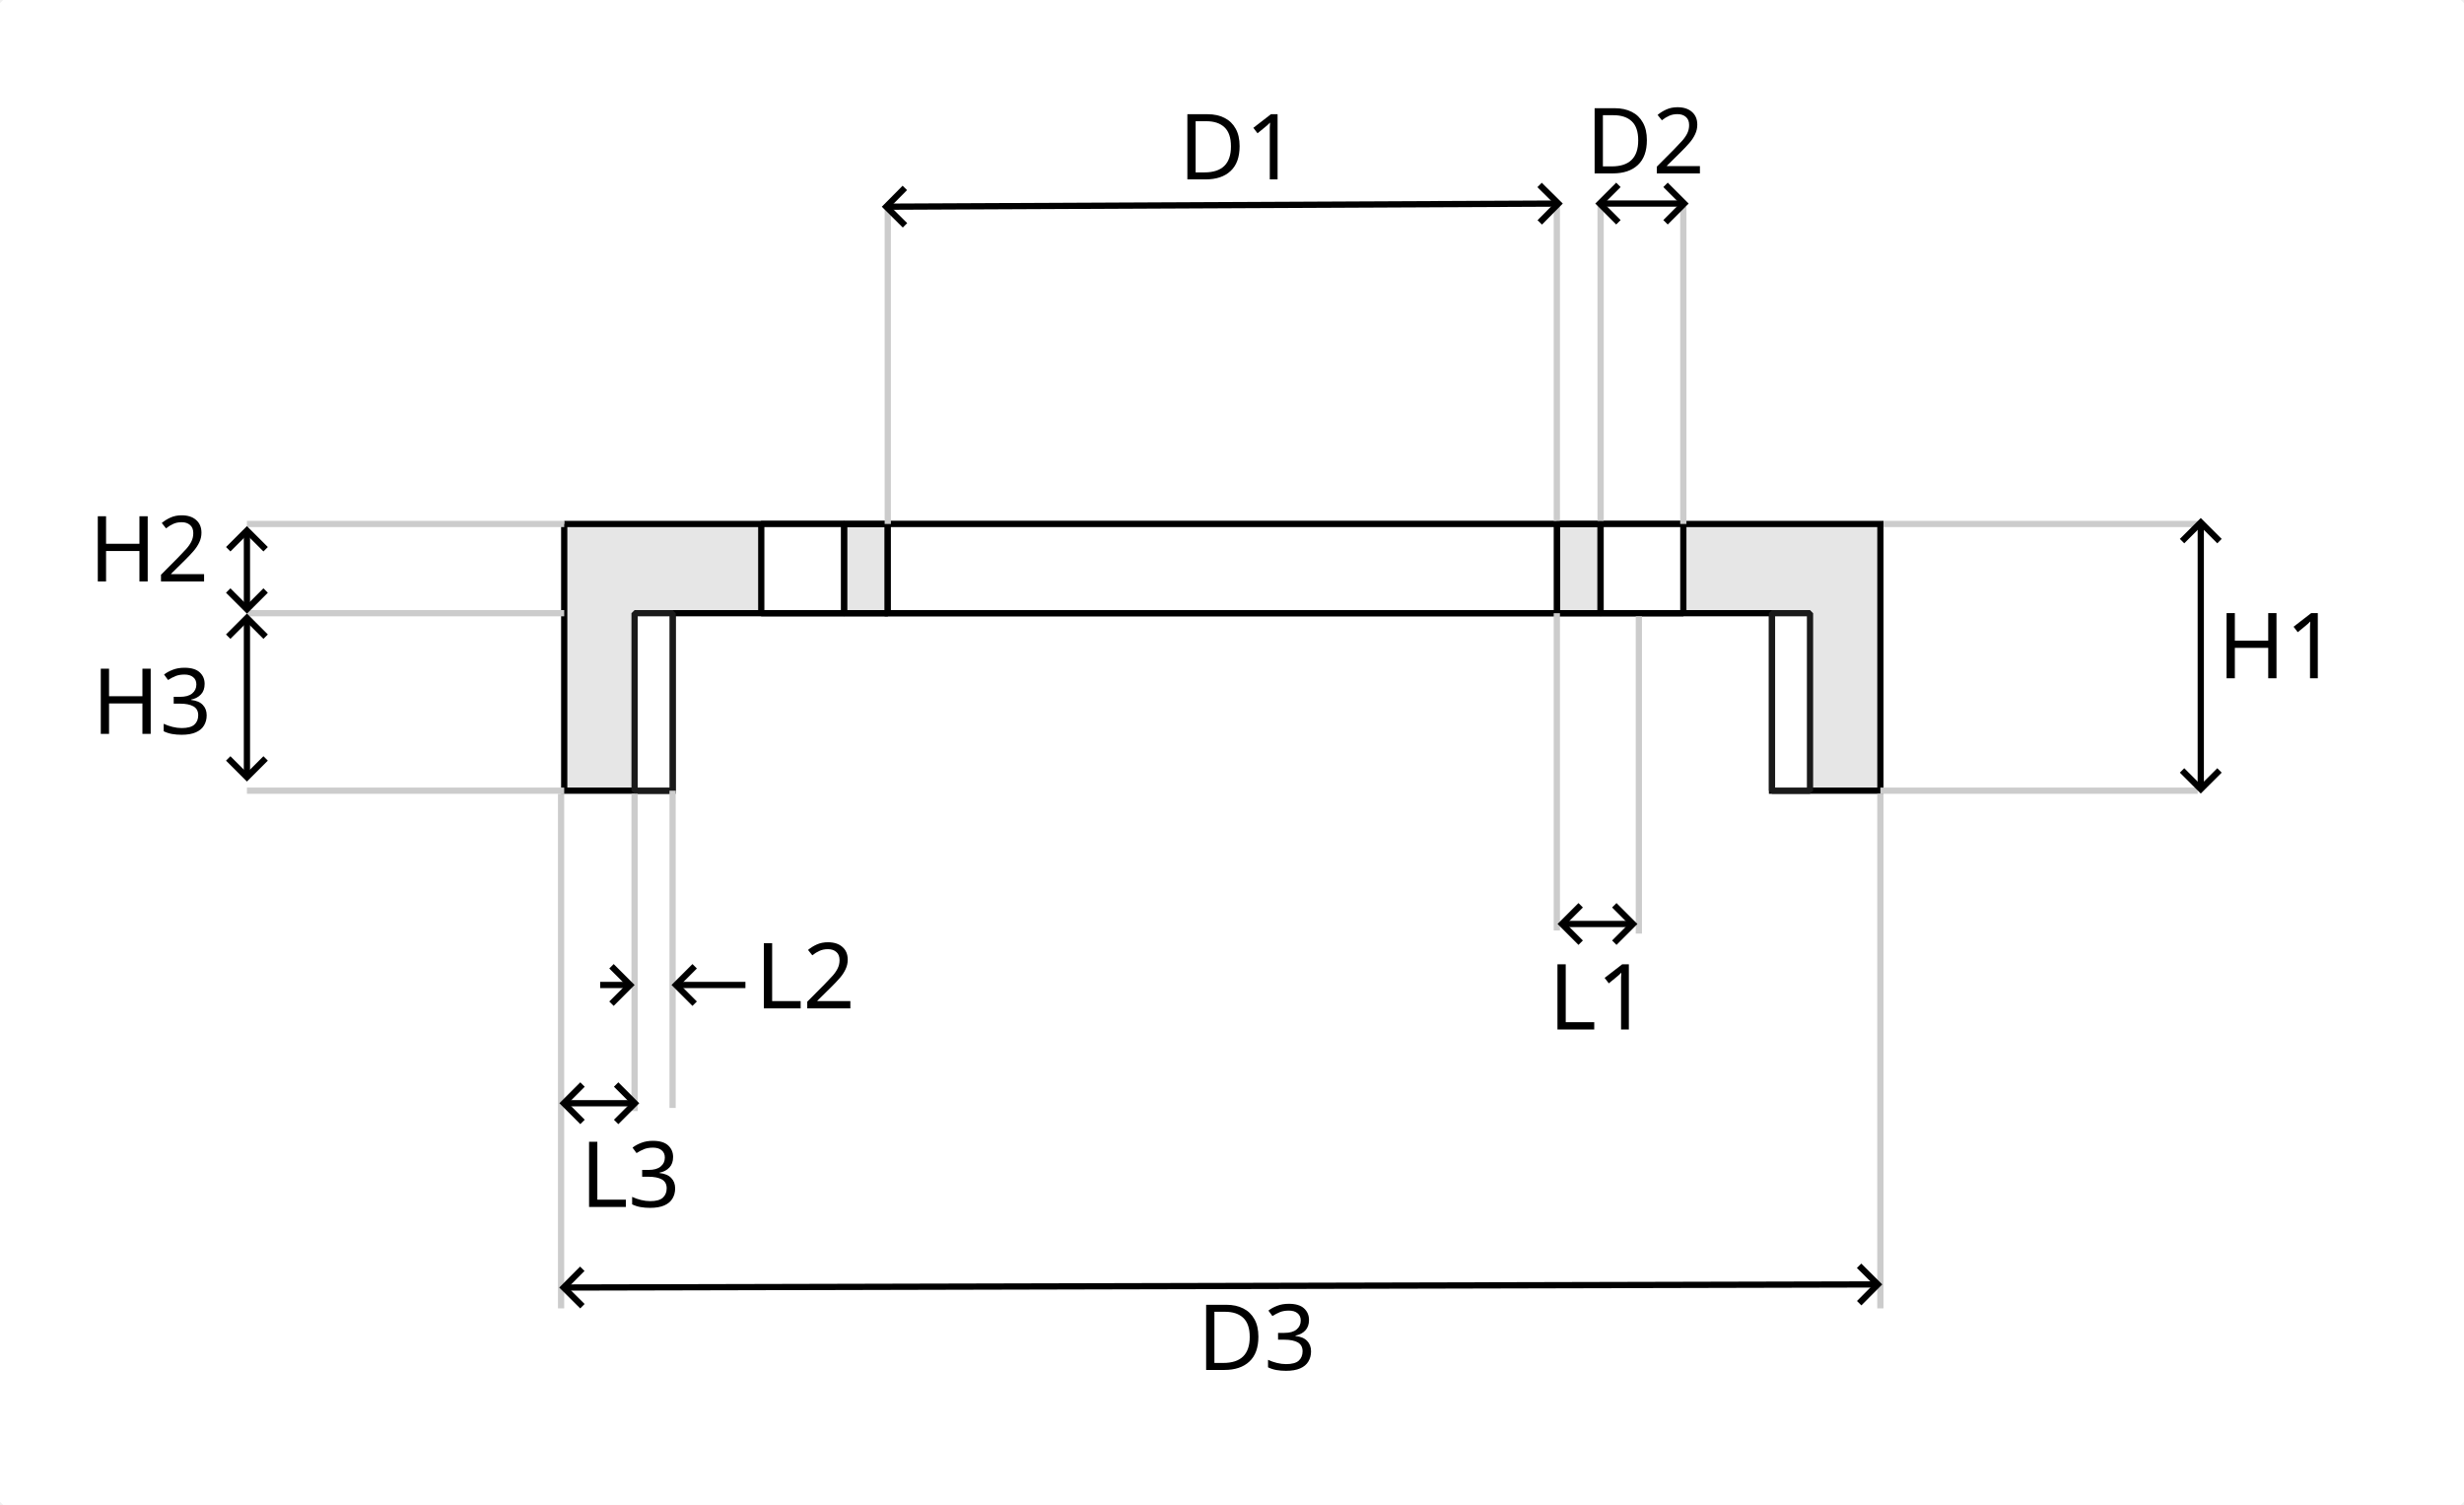
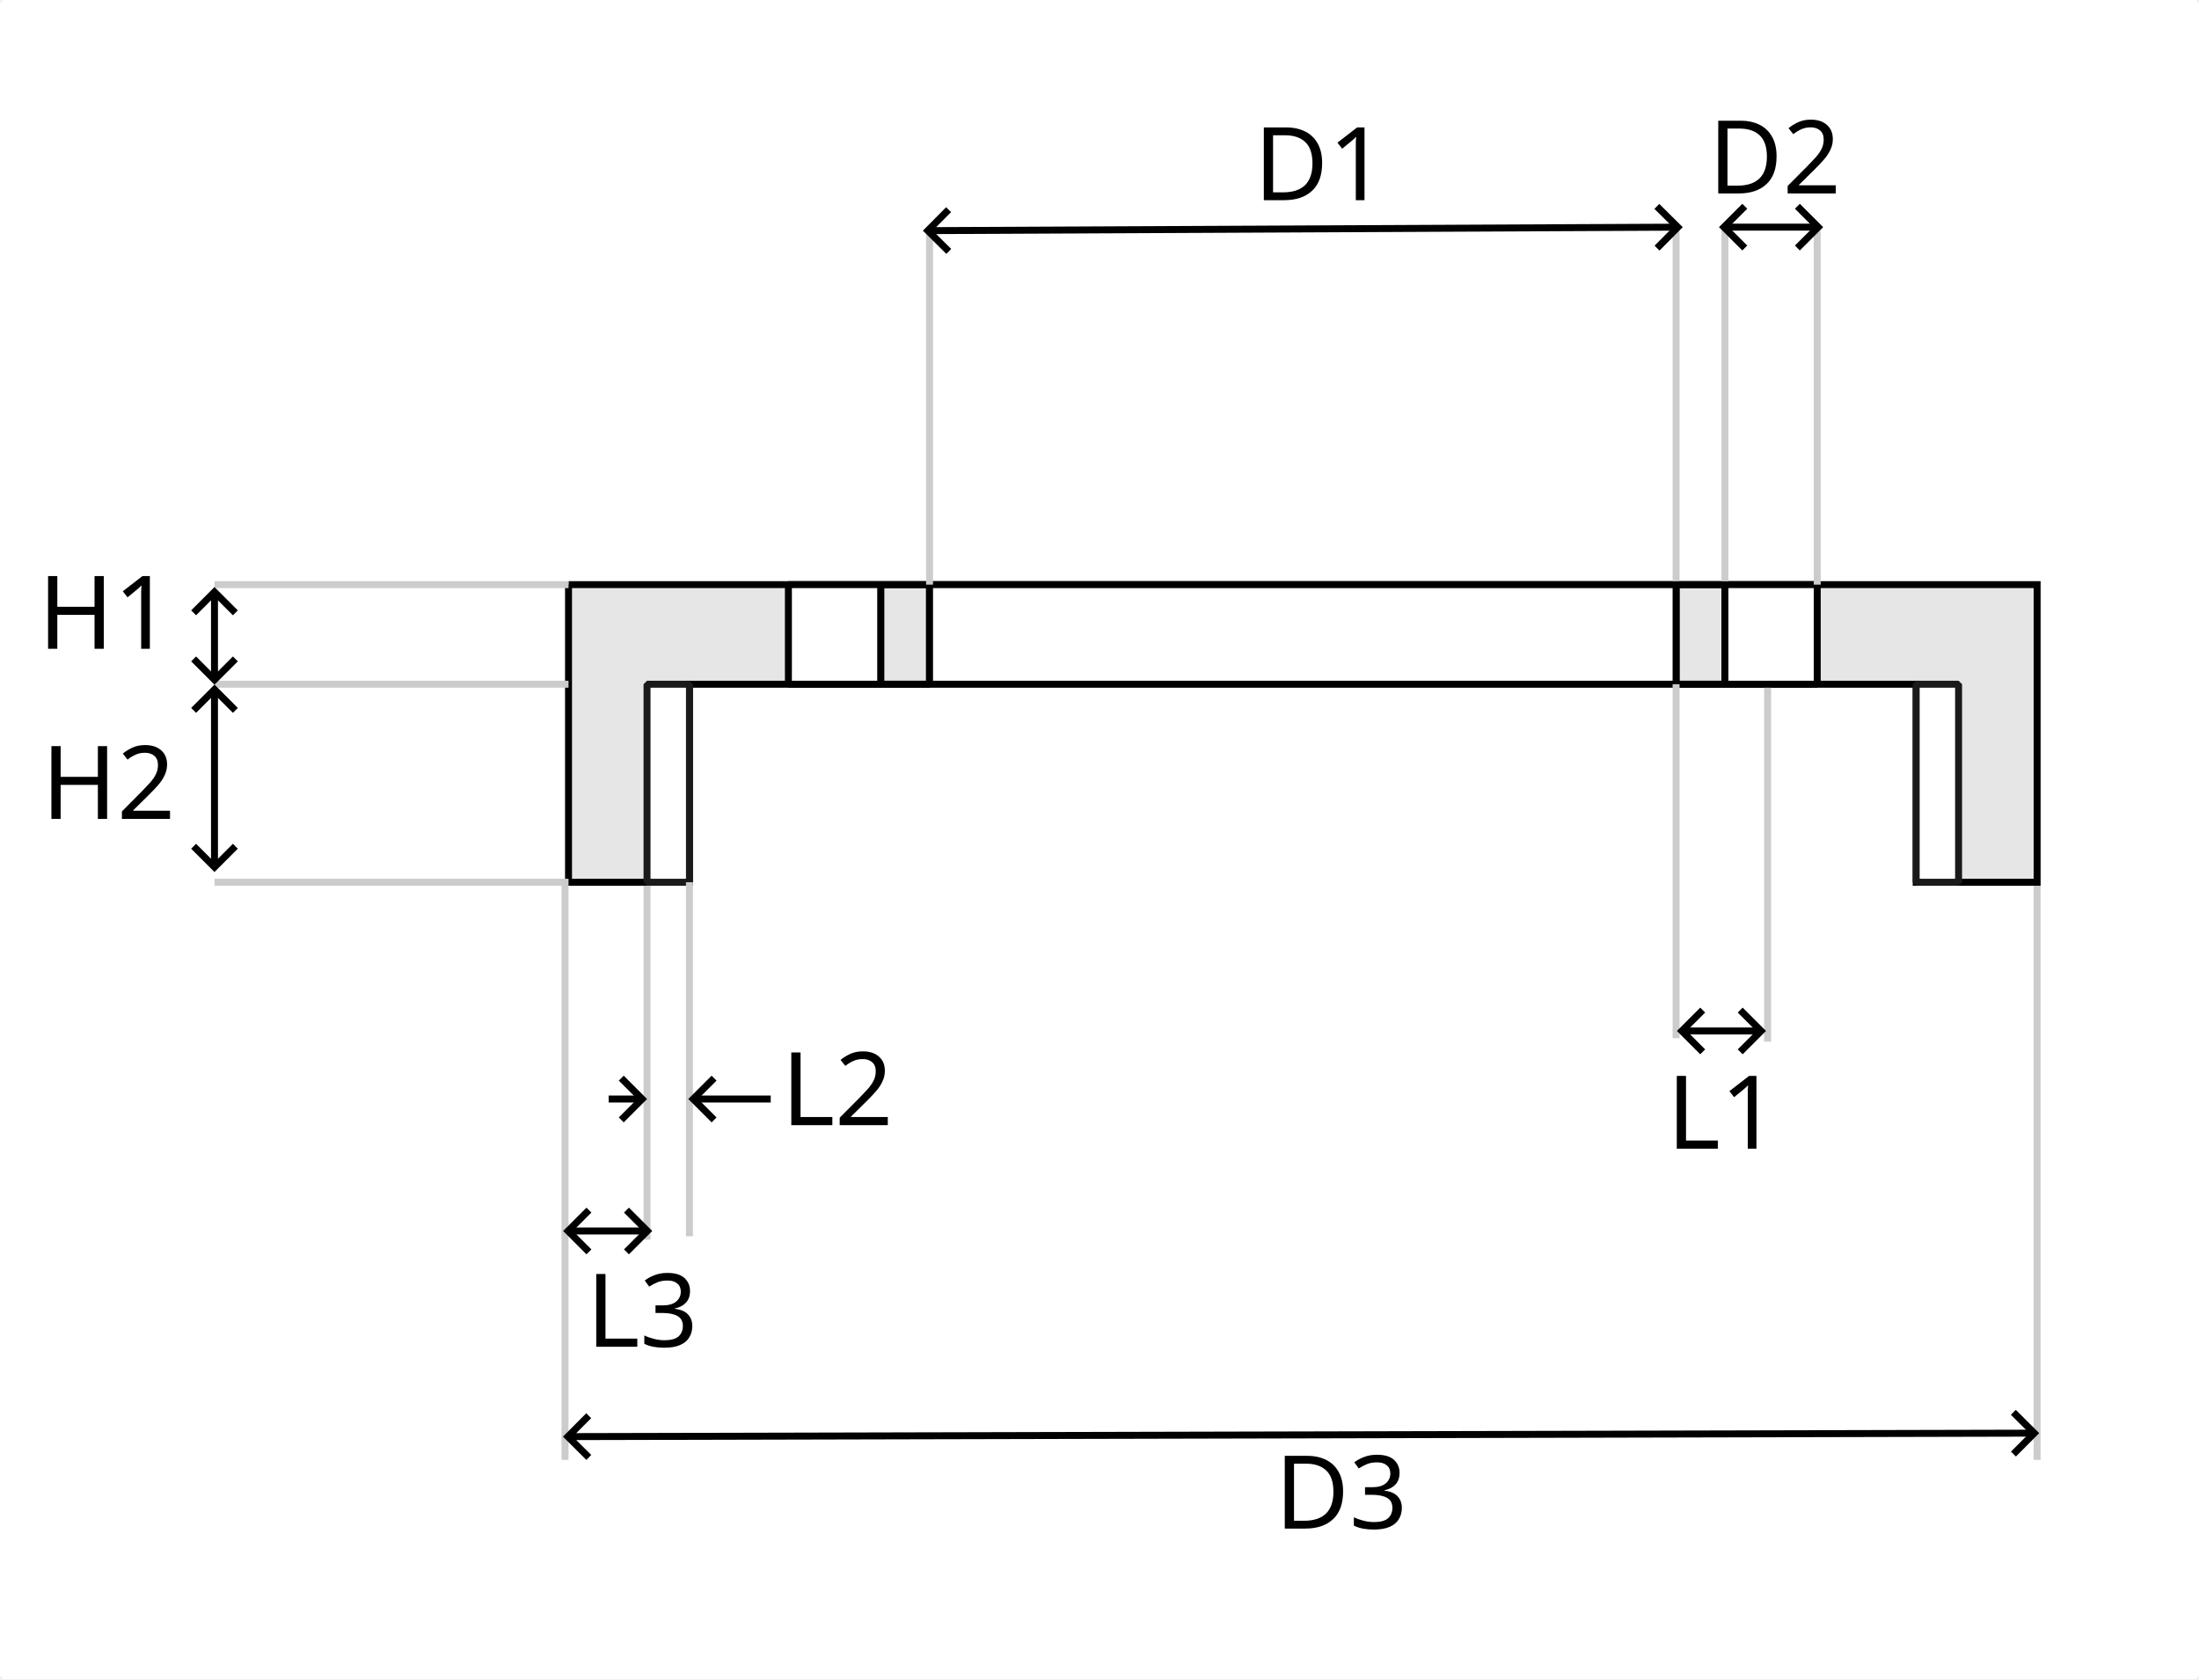
- <svg xmlns="http://www.w3.org/2000/svg" width="395.708" height="241.689" viewBox="0 0 104.698 63.947" version="1.1" id="svg1">
+ <svg xmlns="http://www.w3.org/2000/svg" width="316.498" height="241.689" viewBox="0 0 83.74 63.947" version="1.1" id="svg1">
  <defs id="defs1">
    <rect x="212.051" y="515.668" width="37.756" height="30.921" id="rect25" />
    <rect x="40.926" y="534.307" width="36.809" height="34.185" id="rect24" />
    <rect x="225.81" y="592.624" width="42.109" height="25.752" id="rect23" />
    <rect x="220.869" y="384.616" width="32.064" height="18.803" id="rect22" />
-     <rect x="409.808" y="471.546" width="31.162" height="26.692" id="rect20" />
    <rect x="41.14" y="482.293" width="29.098" height="22.732" id="rect19" />
    <rect x="44.538" y="457.262" width="26.485" height="22.235" id="rect18" />
    <marker style="overflow:visible" id="ArrowWide" refX="0" refY="0" orient="auto-start-reverse" markerWidth="1" markerHeight="1" viewBox="0 0 1 1" preserveAspectRatio="xMidYMid">
      <path style="fill:none;stroke:context-stroke;stroke-width:1;stroke-linecap:butt" d="M 3,-3 0,0 3,3" transform="rotate(180,0.125,0)" id="path1" />
    </marker>
    <marker style="overflow:visible" id="ArrowWide-8" refX="0" refY="0" orient="auto-start-reverse" markerWidth="1" markerHeight="1" viewBox="0 0 1 1" preserveAspectRatio="xMidYMid">
      <path style="fill:none;stroke:context-stroke;stroke-width:1;stroke-linecap:butt" d="M 3,-3 0,0 3,3" transform="rotate(180,0.125,0)" id="path1-8" />
    </marker>
    <marker style="overflow:visible" id="ArrowWide-0" refX="0" refY="0" orient="auto-start-reverse" markerWidth="1" markerHeight="1" viewBox="0 0 1 1" preserveAspectRatio="xMidYMid">
      <path style="fill:none;stroke:context-stroke;stroke-width:1;stroke-linecap:butt" d="M 3,-3 0,0 3,3" transform="rotate(180,0.125,0)" id="path1-85" />
    </marker>
    <rect x="220.869" y="384.616" width="32.064" height="18.803" id="rect22-0" />
    <marker style="overflow:visible" id="ArrowWide-9" refX="0" refY="0" orient="auto-start-reverse" markerWidth="1" markerHeight="1" viewBox="0 0 1 1" preserveAspectRatio="xMidYMid">
      <path style="fill:none;stroke:context-stroke;stroke-width:1;stroke-linecap:butt" d="M 3,-3 0,0 3,3" transform="rotate(180,0.125,0)" id="path1-3" />
    </marker>
    <marker style="overflow:visible" id="ArrowWide-9-6" refX="0" refY="0" orient="auto-start-reverse" markerWidth="1" markerHeight="1" viewBox="0 0 1 1" preserveAspectRatio="xMidYMid">
      <path style="fill:none;stroke:context-stroke;stroke-width:1;stroke-linecap:butt" d="M 3,-3 0,0 3,3" transform="rotate(180,0.125,0)" id="path1-3-4" />
    </marker>
    <marker style="overflow:visible" id="ArrowWide-9-6-6" refX="0" refY="0" orient="auto-start-reverse" markerWidth="1" markerHeight="1" viewBox="0 0 1 1" preserveAspectRatio="xMidYMid">
      <path style="fill:none;stroke:context-stroke;stroke-width:1;stroke-linecap:butt" d="M 3,-3 0,0 3,3" transform="rotate(180,0.125,0)" id="path1-3-4-7" />
    </marker>
    <marker style="overflow:visible" id="ArrowWide-9-2" refX="0" refY="0" orient="auto-start-reverse" markerWidth="1" markerHeight="1" viewBox="0 0 1 1" preserveAspectRatio="xMidYMid">
      <path style="fill:none;stroke:context-stroke;stroke-width:1;stroke-linecap:butt" d="M 3,-3 0,0 3,3" transform="rotate(180,0.125,0)" id="path1-3-7" />
    </marker>
    <rect x="40.926" y="534.307" width="36.809" height="34.185" id="rect24-5" />
  </defs>
-   <g id="layer1" transform="translate(-14.94483,-112.585)">
-     <rect style="fill:#ffffff;stroke:#ffffff;stroke-width:0.265;stroke-linejoin:bevel;stroke-dasharray:none;stroke-dashoffset:0" id="rect26" width="104.433" height="63.682" x="15.077" y="112.717" />
+   <g id="layer1" transform="translate(-17.26916,-112.585)">
+     <rect style="fill:#ffffff;stroke:#ffffff;stroke-width:0.265;stroke-linejoin:bevel;stroke-dasharray:none;stroke-dashoffset:0" id="rect26" width="83.476" height="63.682" x="17.401" y="112.717" />
    <path style="fill:#e6e6e6;stroke:#000000;stroke-width:0.265px;stroke-linecap:butt;stroke-linejoin:miter;stroke-opacity:1" d="m 38.919,134.849 h 55.926 v 11.333 l -4.605,5.3e-4 -8e-6,-7.541 H 43.524 v 7.541 h -4.605 v -11.333" id="path15" />
    <rect style="fill:none;stroke:#e6e6e6;stroke-width:0.265;stroke-linejoin:bevel;stroke-dasharray:none;stroke-dashoffset:0" id="rect14-8-0-6" width="28.429" height="3.792" x="52.667" y="134.849" />
    <rect style="fill:none;stroke:#000000;stroke-width:0.265;stroke-linejoin:bevel;stroke-dasharray:none;stroke-dashoffset:0" id="rect14-8-0-6-5-1" width="1.86" height="3.792" x="81.096" y="134.849" />
    <rect style="fill:none;stroke:#000000;stroke-width:0.265;stroke-linejoin:bevel;stroke-dasharray:none;stroke-dashoffset:0" id="rect14-8-0-6-5-1-4" width="1.86" height="3.792" x="-52.667" y="134.849" transform="scale(-1,1)" />
-     <path style="fill:none;stroke:#cccccc;stroke-width:0.265px;stroke-linecap:butt;stroke-linejoin:miter;stroke-opacity:1" d="M 94.844,146.182 H 108.326" id="path16" />
-     <path style="fill:none;stroke:#cccccc;stroke-width:0.265px;stroke-linecap:butt;stroke-linejoin:miter;stroke-opacity:1" d="M 94.977,134.849 H 108.458" id="path16-9" />
-     <path style="fill:none;stroke:#000000;stroke-width:0.265px;stroke-linecap:butt;stroke-linejoin:miter;stroke-opacity:1;marker-start:url(#ArrowWide);marker-end:url(#ArrowWide)" d="m 108.458,134.849 v 11.201" id="path17" />
    <path style="fill:none;stroke:#cccccc;stroke-width:0.265px;stroke-linecap:butt;stroke-linejoin:miter;stroke-opacity:1" d="M 25.437,134.849 H 38.919" id="path16-9-8" />
    <path style="fill:none;stroke:#cccccc;stroke-width:0.265px;stroke-linecap:butt;stroke-linejoin:miter;stroke-opacity:1" d="M 25.437,138.641 H 38.919" id="path16-9-3" />
    <path style="fill:none;stroke:#cccccc;stroke-width:0.265px;stroke-linecap:butt;stroke-linejoin:miter;stroke-opacity:1" d="M 25.437,146.182 H 38.919" id="path16-9-6" />
    <path style="fill:none;stroke:#000000;stroke-width:0.265px;stroke-linecap:butt;stroke-linejoin:miter;stroke-opacity:1;marker-start:url(#ArrowWide);marker-end:url(#ArrowWide)" d="m 25.437,135.194 v 3.212" id="path18" />
    <path style="fill:none;stroke:#000000;stroke-width:0.265px;stroke-linecap:butt;stroke-linejoin:miter;stroke-opacity:1;marker-start:url(#ArrowWide-8);marker-end:url(#ArrowWide-8)" d="m 25.437,138.909 v 6.631" id="path18-7" />
    <text xml:space="preserve" transform="matrix(0.2645833,0,0,0.2645833,6.939764,12.87501)" id="text18" style="font-size:14.667px;line-height:1.25;font-family:sans-serif;white-space:pre;shape-inside:url(#rect18)">
-       <tspan x="44.539" y="470.238" id="tspan1">H2</tspan>
+       <tspan x="44.539" y="470.238" id="tspan1">H1</tspan>
    </text>
    <text xml:space="preserve" transform="matrix(0.2645833,0,0,0.2645833,7.965725,12.72948)" id="text19" style="font-size:14.667px;line-height:1.25;font-family:sans-serif;white-space:pre;shape-inside:url(#rect19)">
-       <tspan x="41.141" y="495.27" id="tspan2">H3</tspan>
-     </text>
-     <text xml:space="preserve" transform="matrix(0.2645833,0,0,0.2645833,0.7499904,13.21026)" id="text20" style="font-size:14.667px;line-height:1.25;font-family:sans-serif;white-space:pre;shape-inside:url(#rect20)">
-       <tspan x="409.809" y="484.522" id="tspan3">H1</tspan>
+       <tspan x="41.141" y="495.27" id="tspan2">H2</tspan>
    </text>
    <path style="fill:none;stroke:#cccccc;stroke-width:0.265px;stroke-linecap:butt;stroke-linejoin:miter;stroke-opacity:1" d="M 38.786,168.179 V 146.314" id="path16-9-6-3" />
    <path style="fill:#ffffff;stroke:#000000;stroke-width:0.265px;stroke-linecap:butt;stroke-linejoin:miter;stroke-opacity:1" d="m 52.667,134.849 h 28.429 l 2e-6,3.792 H 52.667 v -3.792" id="path20" />
    <rect style="fill:#ffffff;stroke:#1a1a1a;stroke-width:0.265;stroke-linejoin:bevel;stroke-dasharray:none;stroke-dashoffset:0" id="rect21" width="1.615" height="7.541" x="41.909" y="138.641" />
    <rect style="fill:#ffffff;stroke:#1a1a1a;stroke-width:0.265;stroke-linejoin:bevel;stroke-dasharray:none;stroke-dashoffset:0" id="rect21-9" width="1.615" height="7.541" x="90.239" y="138.641" />
    <path style="fill:none;stroke:#cccccc;stroke-width:0.265px;stroke-linecap:butt;stroke-linejoin:miter;stroke-opacity:1" d="M 41.909,159.796 V 146.314" id="path16-9-6-3-0" />
    <path style="fill:none;stroke:#cccccc;stroke-width:0.265px;stroke-linecap:butt;stroke-linejoin:miter;stroke-opacity:1" d="M 43.524,159.663 V 146.182" id="path16-9-6-3-6" />
    <path style="fill:none;stroke:#cccccc;stroke-width:0.265px;stroke-linecap:butt;stroke-linejoin:miter;stroke-opacity:1" d="M 94.844,168.18 V 146.315" id="path16-9-6-3-6-9" />
    <path style="fill:none;stroke:#cccccc;stroke-width:0.265px;stroke-linecap:butt;stroke-linejoin:miter;stroke-opacity:1" d="M 52.667,134.849 V 121.368" id="path16-9-6-3-6-0" />
    <path style="fill:none;stroke:#cccccc;stroke-width:0.265px;stroke-linecap:butt;stroke-linejoin:miter;stroke-opacity:1" d="M 81.096,134.717 V 121.235" id="path16-9-6-3-6-5" />
    <rect style="fill:#ffffff;stroke:#000000;stroke-width:0.265;stroke-linejoin:bevel;stroke-dasharray:none;stroke-dashoffset:0" id="rect14-8-0-6-5" width="3.515" height="3.792" x="82.956" y="134.849" />
    <rect style="fill:#ffffff;stroke:#000000;stroke-width:0.265;stroke-linejoin:bevel;stroke-dasharray:none;stroke-dashoffset:0" id="rect14-8-0-6-5-7" width="3.515" height="3.792" x="-50.807" y="134.849" transform="scale(-1,1)" />
    <path style="fill:none;stroke:#000000;stroke-width:0.265px;stroke-linecap:butt;stroke-linejoin:miter;stroke-opacity:1;marker-start:url(#ArrowWide);marker-end:url(#ArrowWide)" d="m 52.667,121.368 28.429,-0.132" id="path21" />
    <path style="fill:none;stroke:#000000;stroke-width:0.265px;stroke-linecap:butt;stroke-linejoin:miter;stroke-opacity:1;marker-start:url(#ArrowWide-0);marker-end:url(#ArrowWide-0)" d="m 38.961,167.294 55.709,-0.132" id="path21-4" />
    <path style="fill:none;stroke:#cccccc;stroke-width:0.265px;stroke-linecap:butt;stroke-linejoin:miter;stroke-opacity:1" d="M 82.956,134.717 V 121.235" id="path16-9-6-3-6-5-8" />
    <path style="fill:none;stroke:#cccccc;stroke-width:0.265px;stroke-linecap:butt;stroke-linejoin:miter;stroke-opacity:1" d="M 86.471,134.849 V 121.368" id="path16-9-6-3-6-5-8-4" />
    <path style="fill:none;stroke:#000000;stroke-width:0.265px;stroke-linecap:butt;stroke-linejoin:miter;stroke-opacity:1;marker-start:url(#ArrowWide);marker-end:url(#ArrowWide)" d="m 82.984,121.235 h 3.46" id="path22" />
    <text xml:space="preserve" transform="matrix(0.2645833,0,0,0.2645833,6.583276,15.01117)" id="text22" style="font-size:14.667px;line-height:1.25;font-family:sans-serif;white-space:pre;shape-inside:url(#rect22)">
-       <tspan x="220.869" y="397.592" id="tspan4">D1</tspan>
+       <tspan x="220.869" y="397.592" id="tspan3">D1</tspan>
    </text>
    <text xml:space="preserve" transform="matrix(0.2645833,0,0,0.2645833,23.88821,14.75591)" id="text22-9" style="font-size:14.667px;line-height:1.25;font-family:sans-serif;white-space:pre;shape-inside:url(#rect22-0);display:inline">
-       <tspan x="220.869" y="397.592" id="tspan5">D2</tspan>
+       <tspan x="220.869" y="397.592" id="tspan4">D2</tspan>
    </text>
    <text xml:space="preserve" transform="matrix(0.2645833,0,0,0.2645833,6.072626,10.56413)" id="text23" style="font-size:14.667px;line-height:1.25;font-family:sans-serif;white-space:pre;shape-inside:url(#rect23)">
-       <tspan x="225.811" y="605.602" id="tspan6">D3</tspan>
+       <tspan x="225.811" y="605.602" id="tspan5">D3</tspan>
    </text>
    <path style="fill:none;stroke:#000000;stroke-width:0.265px;stroke-linecap:butt;stroke-linejoin:miter;stroke-opacity:1;marker-start:url(#ArrowWide-9);marker-end:url(#ArrowWide-9)" d="m 38.968,159.463 h 2.886" id="path22-0" />
    <path style="fill:none;stroke:#000000;stroke-width:0.265px;stroke-linecap:butt;stroke-linejoin:miter;stroke-opacity:1;marker-start:url(#ArrowWide-9-6)" d="M 43.733,154.438 H 46.619" id="path22-0-4" />
    <path style="fill:none;stroke:#000000;stroke-width:0.265px;stroke-linecap:butt;stroke-linejoin:miter;stroke-opacity:1;marker-start:url(#ArrowWide-9-6-6)" d="M 41.656,154.438 H 40.447" id="path22-0-4-6" />
    <text xml:space="preserve" transform="matrix(0.2645833,0,0,0.2645833,28.77048,19.0691)" id="text24" style="font-size:14.667px;line-height:1.25;font-family:sans-serif;white-space:pre;shape-inside:url(#rect24)">
-       <tspan x="40.926" y="547.283" id="tspan7">L3</tspan>
+       <tspan x="40.926" y="547.283" id="tspan6">L3</tspan>
    </text>
    <text xml:space="preserve" transform="matrix(0.2645833,0,0,0.2645833,-9.07838,15.56325)" id="text25" style="font-size:14.667px;line-height:1.25;font-family:sans-serif;white-space:pre;shape-inside:url(#rect25)">
-       <tspan x="212.051" y="528.645" id="tspan8">L2</tspan>
+       <tspan x="212.051" y="528.645" id="tspan7">L2</tspan>
    </text>
    <path style="fill:none;stroke:#cccccc;stroke-width:0.265px;stroke-linecap:butt;stroke-linejoin:miter;stroke-opacity:1" d="M 81.096,152.123 V 138.641" id="path16-9-6-3-6-2" />
    <path style="fill:none;stroke:#cccccc;stroke-width:0.265px;stroke-linecap:butt;stroke-linejoin:miter;stroke-opacity:1" d="M 84.581,152.255 V 138.774" id="path16-9-6-3-6-2-9" />
    <path style="fill:none;stroke:#000000;stroke-width:0.265px;stroke-linecap:butt;stroke-linejoin:miter;stroke-opacity:1;marker-start:url(#ArrowWide-9-2);marker-end:url(#ArrowWide-9-2)" d="m 81.381,151.846 h 2.886" id="path22-0-3" />
    <text xml:space="preserve" transform="matrix(0.2645833,0,0,0.2645833,69.91848,11.52561)" id="text24-9" style="font-size:14.667px;line-height:1.25;font-family:sans-serif;white-space:pre;shape-inside:url(#rect24-5);display:inline">
-       <tspan x="40.926" y="547.283" id="tspan9">L1</tspan>
+       <tspan x="40.926" y="547.283" id="tspan8">L1</tspan>
    </text>
  </g>
</svg>
